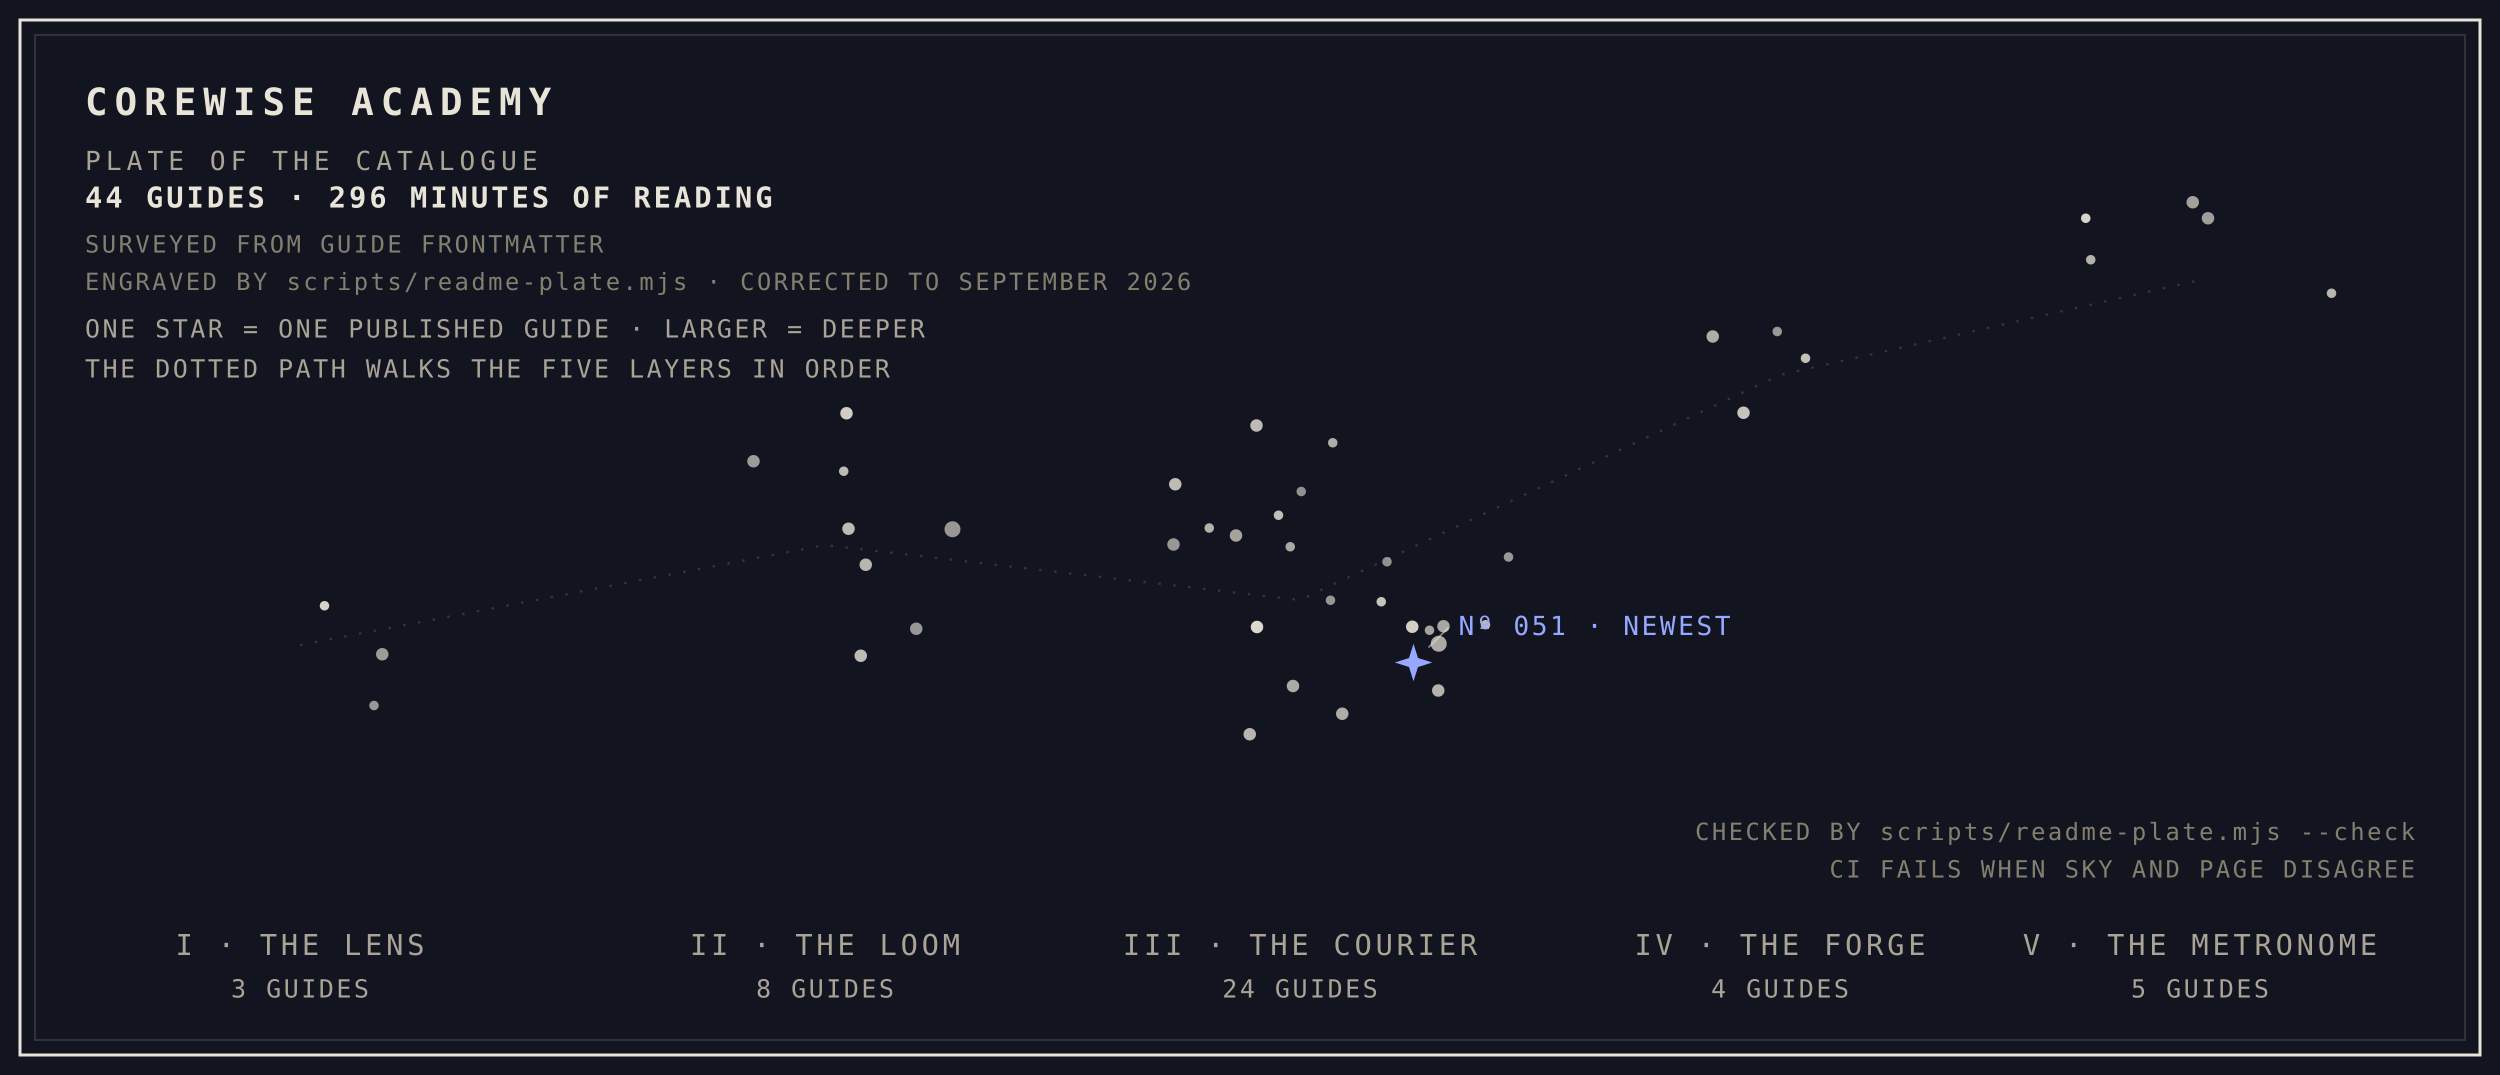
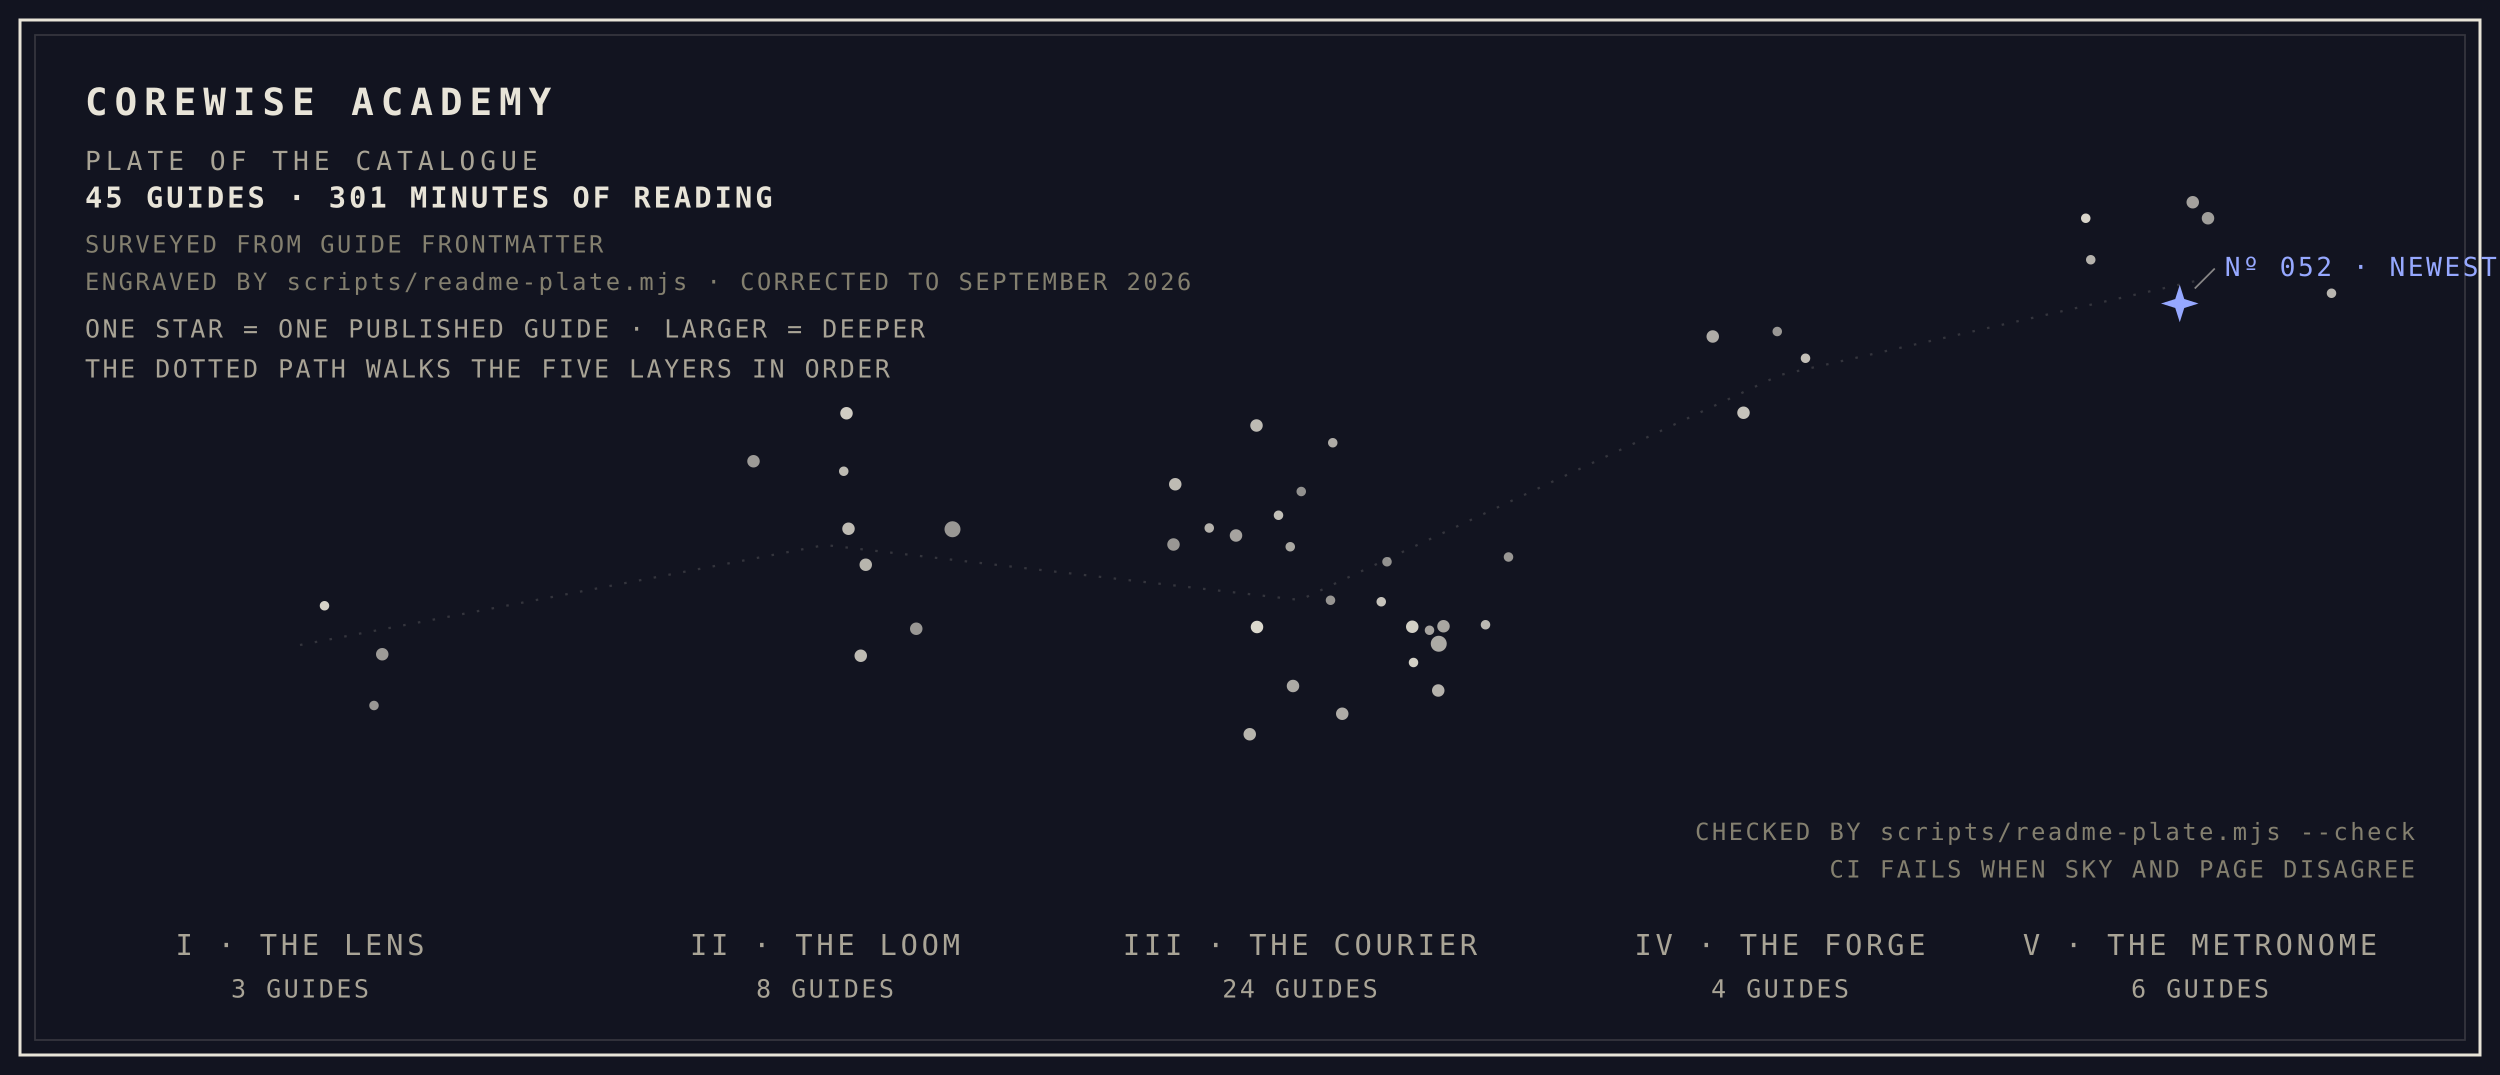
- <svg xmlns="http://www.w3.org/2000/svg" viewBox="0 0 1000 430" role="img" aria-label="Chart of the CoreWise Academy catalogue: 44 published guides as stars in five constellations, one per curriculum layer.">
+ <svg xmlns="http://www.w3.org/2000/svg" viewBox="0 0 1000 430" role="img" aria-label="Chart of the CoreWise Academy catalogue: 45 published guides as stars in five constellations, one per curriculum layer.">
  <g font-family="ui-monospace, 'IBM Plex Mono', SFMono-Regular, Menlo, monospace">
    <rect x="0" y="0" width="1000" height="430" fill="#121420" />
    <rect x="8" y="8" width="984" height="414" fill="none" stroke="#e8e4d8" stroke-width="1.2" />
    <rect x="14" y="14" width="972" height="402" fill="none" stroke="#e8e4d8" stroke-opacity="0.16" stroke-width="0.7" />
    <path d="M 120 258 L 330 218 L 520 240 L 712 150 L 880 112" fill="none" stroke="#e8e4d8" stroke-opacity="0.16" stroke-width="0.9" stroke-dasharray="1 5" />
    <circle cx="129.8" cy="242.3" r="1.9" fill="#e8e4d8" fill-opacity="0.91" />
    <circle cx="149.6" cy="282.2" r="1.9" fill="#e8e4d8" fill-opacity="0.63" />
    <circle cx="152.9" cy="261.7" r="2.5" fill="#e8e4d8" fill-opacity="0.65" />
    <text x="120" y="382" text-anchor="middle" font-size="11.5" letter-spacing="1.5" fill="#a9a496">I · THE LENS</text>
    <text x="120" y="399" text-anchor="middle" font-size="10" letter-spacing="1" fill="#a9a496">3 GUIDES</text>
    <circle cx="337.5" cy="188.5" r="1.9" fill="#e8e4d8" fill-opacity="0.8" />
    <circle cx="381" cy="211.7" r="3.2" fill="#e8e4d8" fill-opacity="0.63" />
    <circle cx="301.4" cy="184.5" r="2.5" fill="#e8e4d8" fill-opacity="0.65" />
    <circle cx="338.6" cy="165.3" r="2.5" fill="#e8e4d8" fill-opacity="0.89" />
    <circle cx="344.3" cy="262.3" r="2.5" fill="#e8e4d8" fill-opacity="0.8" />
    <circle cx="366.5" cy="251.5" r="2.5" fill="#e8e4d8" fill-opacity="0.63" />
    <circle cx="346.3" cy="225.9" r="2.5" fill="#e8e4d8" fill-opacity="0.77" />
    <circle cx="339.4" cy="211.5" r="2.5" fill="#e8e4d8" fill-opacity="0.8" />
    <text x="330" y="382" text-anchor="middle" font-size="11.5" letter-spacing="1.5" fill="#a9a496">II · THE LOOM</text>
    <text x="330" y="399" text-anchor="middle" font-size="10" letter-spacing="1" fill="#a9a496">8 GUIDES</text>
    <circle cx="575.3" cy="276.2" r="2.5" fill="#e8e4d8" fill-opacity="0.76" />
    <circle cx="469.4" cy="217.8" r="2.5" fill="#e8e4d8" fill-opacity="0.63" />
    <circle cx="564.9" cy="250.7" r="2.5" fill="#e8e4d8" fill-opacity="0.9" />
    <circle cx="516.1" cy="218.7" r="1.9" fill="#e8e4d8" fill-opacity="0.71" />
    <circle cx="536.9" cy="285.5" r="2.5" fill="#e8e4d8" fill-opacity="0.73" />
    <circle cx="552.5" cy="240.7" r="1.9" fill="#e8e4d8" fill-opacity="0.84" />
    <circle cx="517.2" cy="274.4" r="2.5" fill="#e8e4d8" fill-opacity="0.72" />
    <circle cx="483.7" cy="211.2" r="1.9" fill="#e8e4d8" fill-opacity="0.76" />
    <circle cx="533.1" cy="177.1" r="1.9" fill="#e8e4d8" fill-opacity="0.73" />
    <circle cx="571.8" cy="252.1" r="1.9" fill="#e8e4d8" fill-opacity="0.69" />
    <circle cx="494.4" cy="214.2" r="2.5" fill="#e8e4d8" fill-opacity="0.69" />
    <circle cx="520.5" cy="196.6" r="1.9" fill="#e8e4d8" fill-opacity="0.6" />
    <circle cx="575.5" cy="257.5" r="3.2" fill="#e8e4d8" fill-opacity="0.72" />
    <circle cx="532.2" cy="240.1" r="1.9" fill="#e8e4d8" fill-opacity="0.62" />
    <circle cx="470.1" cy="193.7" r="2.5" fill="#e8e4d8" fill-opacity="0.8" />
    <circle cx="502.6" cy="170.2" r="2.5" fill="#e8e4d8" fill-opacity="0.8" />
    <circle cx="499.9" cy="293.7" r="2.5" fill="#e8e4d8" fill-opacity="0.77" />
    <circle cx="511.4" cy="206.1" r="1.9" fill="#e8e4d8" fill-opacity="0.82" />
    <circle cx="603.4" cy="222.8" r="1.9" fill="#e8e4d8" fill-opacity="0.63" />
    <circle cx="502.8" cy="250.8" r="2.5" fill="#e8e4d8" fill-opacity="0.94" />
    <circle cx="577.4" cy="250.5" r="2.5" fill="#e8e4d8" fill-opacity="0.7" />
-     <path d="M12 0 L14.88 9.12 L24 12 L14.88 14.88 L12 24 L9.12 14.88 L0 12 L9.12 9.12 Z" transform="translate(557.90 257.50) scale(0.625)" fill="#96a8ff" />
+     <circle cx="565.4" cy="265" r="1.9" fill="#e8e4d8" fill-opacity="0.9" />
    <circle cx="594.2" cy="249.9" r="1.9" fill="#e8e4d8" fill-opacity="0.79" />
    <circle cx="554.8" cy="224.7" r="1.9" fill="#e8e4d8" fill-opacity="0.6" />
    <text x="520" y="382" text-anchor="middle" font-size="11.5" letter-spacing="1.5" fill="#a9a496">III · THE COURIER</text>
    <text x="520" y="399" text-anchor="middle" font-size="10" letter-spacing="1" fill="#a9a496">24 GUIDES</text>
    <circle cx="710.9" cy="132.6" r="1.9" fill="#e8e4d8" fill-opacity="0.63" />
    <circle cx="722.2" cy="143.3" r="1.9" fill="#e8e4d8" fill-opacity="0.83" />
    <circle cx="697.4" cy="165.1" r="2.5" fill="#e8e4d8" fill-opacity="0.84" />
    <circle cx="685.1" cy="134.6" r="2.5" fill="#e8e4d8" fill-opacity="0.73" />
    <text x="712" y="382" text-anchor="middle" font-size="11.5" letter-spacing="1.5" fill="#a9a496">IV · THE FORGE</text>
    <text x="712" y="399" text-anchor="middle" font-size="10" letter-spacing="1" fill="#a9a496">4 GUIDES</text>
+     <path d="M12 0 L14.88 9.12 L24 12 L14.88 14.88 L12 24 L9.12 14.88 L0 12 L9.12 9.12 Z" transform="translate(864.40 113.90) scale(0.625)" fill="#96a8ff" />
    <circle cx="883.2" cy="87.3" r="2.5" fill="#e8e4d8" fill-opacity="0.66" />
    <circle cx="836.3" cy="103.9" r="1.9" fill="#e8e4d8" fill-opacity="0.76" />
    <circle cx="877.1" cy="80.9" r="2.5" fill="#e8e4d8" fill-opacity="0.68" />
    <circle cx="932.6" cy="117.3" r="1.9" fill="#e8e4d8" fill-opacity="0.78" />
    <circle cx="834.3" cy="87.3" r="1.9" fill="#e8e4d8" fill-opacity="0.93" />
    <text x="880" y="382" text-anchor="middle" font-size="11.5" letter-spacing="1.5" fill="#a9a496">V · THE METRONOME</text>
-     <text x="880" y="399" text-anchor="middle" font-size="10" letter-spacing="1" fill="#a9a496">5 GUIDES</text>
-     <path d="M 571.4 259 L 579.4 251" stroke="#e8e4d8" stroke-opacity="0.55" stroke-width="0.7" fill="none" />
-     <text x="583.4" y="254" font-size="10.5" letter-spacing="1" fill="#96a8ff">Nº 051 · NEWEST</text>
+     <text x="880" y="399" text-anchor="middle" font-size="10" letter-spacing="1" fill="#a9a496">6 GUIDES</text>
+     <path d="M 877.9 115.4 L 885.9 107.4" stroke="#e8e4d8" stroke-opacity="0.55" stroke-width="0.7" fill="none" />
+     <text x="889.9" y="110.4" font-size="10.5" letter-spacing="1" fill="#96a8ff">Nº 052 · NEWEST</text>
    <text x="34" y="46" font-size="15" letter-spacing="2.8" fill="#e8e4d8" font-weight="600">COREWISE ACADEMY</text>
    <text x="34" y="68" font-size="10.5" letter-spacing="2" fill="#a9a496" font-weight="400">PLATE OF THE CATALOGUE</text>
-     <text x="34" y="83" font-size="11.5" letter-spacing="1.2" fill="#e8e4d8" font-weight="600">44 GUIDES · 296 MINUTES OF READING</text>
+     <text x="34" y="83" font-size="11.5" letter-spacing="1.2" fill="#e8e4d8" font-weight="600">45 GUIDES · 301 MINUTES OF READING</text>
    <text x="34" y="101" font-size="9.5" letter-spacing="1" fill="#84806f" font-weight="400">SURVEYED FROM GUIDE FRONTMATTER</text>
    <text x="34" y="116" font-size="9.5" letter-spacing="1" fill="#84806f" font-weight="400">ENGRAVED BY scripts/readme-plate.mjs · CORRECTED TO SEPTEMBER 2026</text>
    <text x="34" y="135" font-size="10" letter-spacing="1" fill="#a9a496">ONE STAR = ONE PUBLISHED GUIDE · LARGER = DEEPER</text>
    <text x="34" y="151" font-size="10" letter-spacing="1" fill="#a9a496">THE DOTTED PATH WALKS THE FIVE LAYERS IN ORDER</text>
    <text x="966" y="336" text-anchor="end" font-size="9.5" letter-spacing="1" fill="#84806f">CHECKED BY scripts/readme-plate.mjs --check</text>
    <text x="966" y="351" text-anchor="end" font-size="9.5" letter-spacing="1" fill="#84806f">CI FAILS WHEN SKY AND PAGE DISAGREE</text>
  </g>
</svg>
